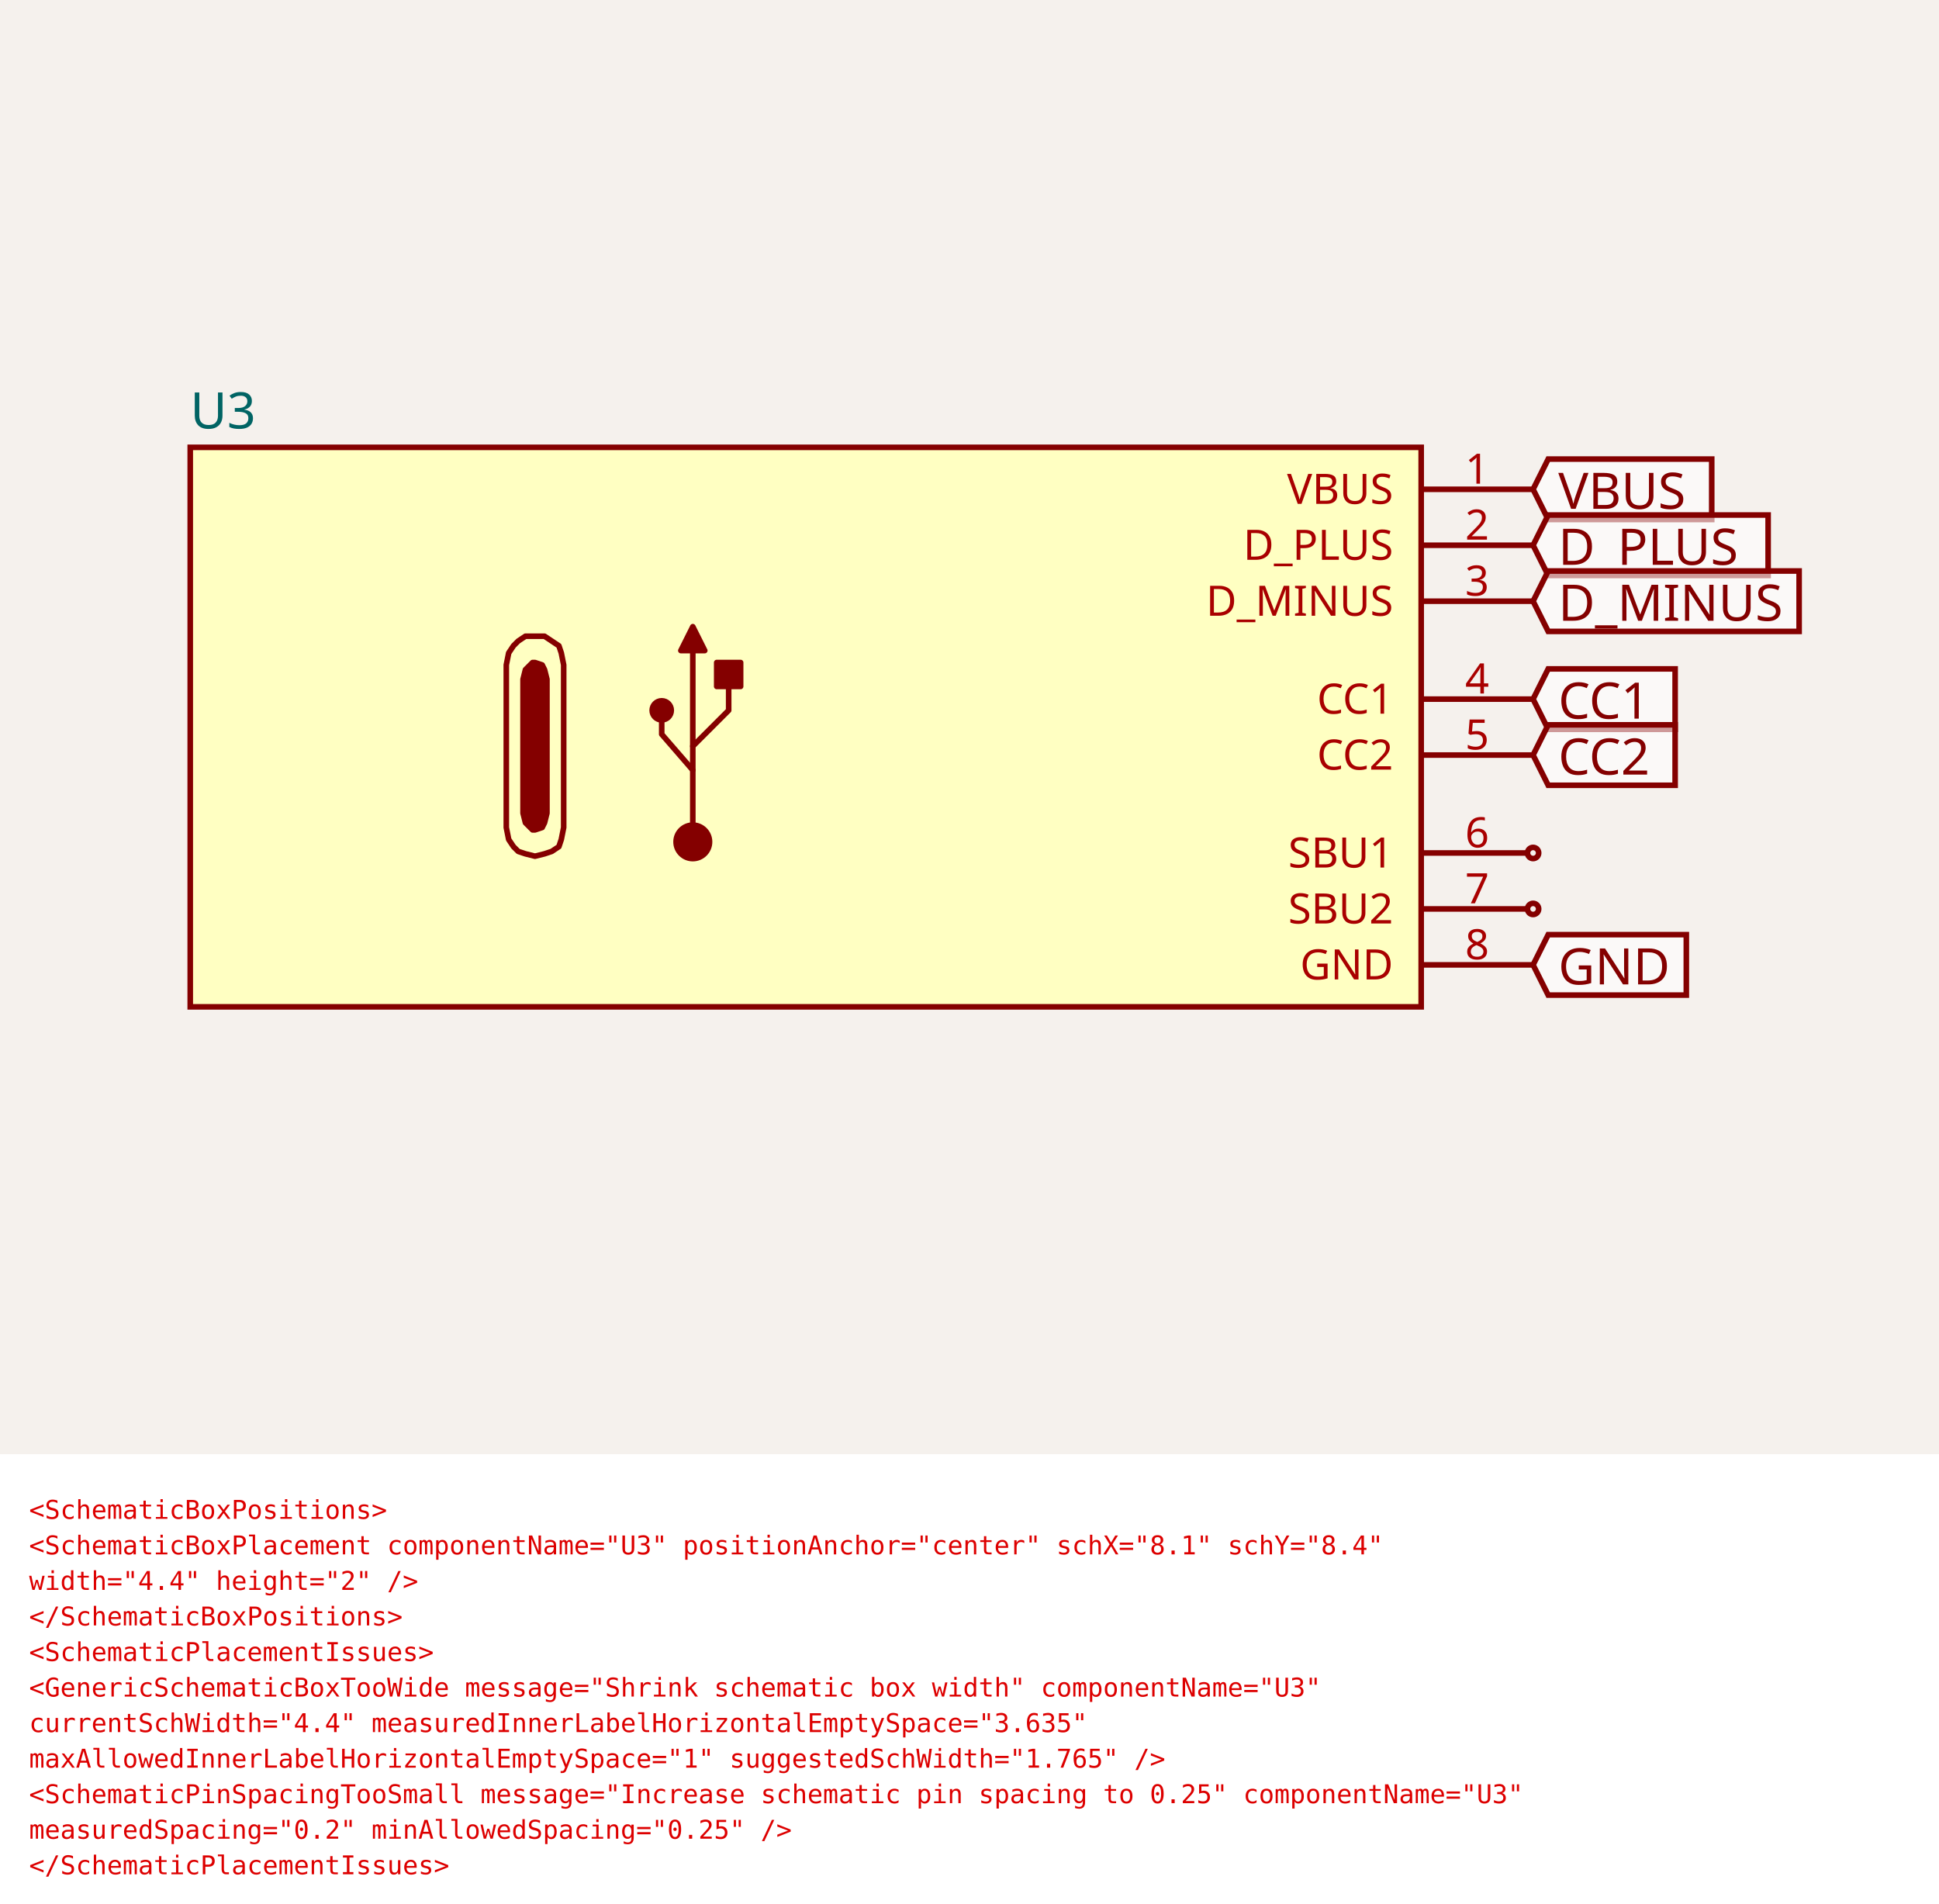
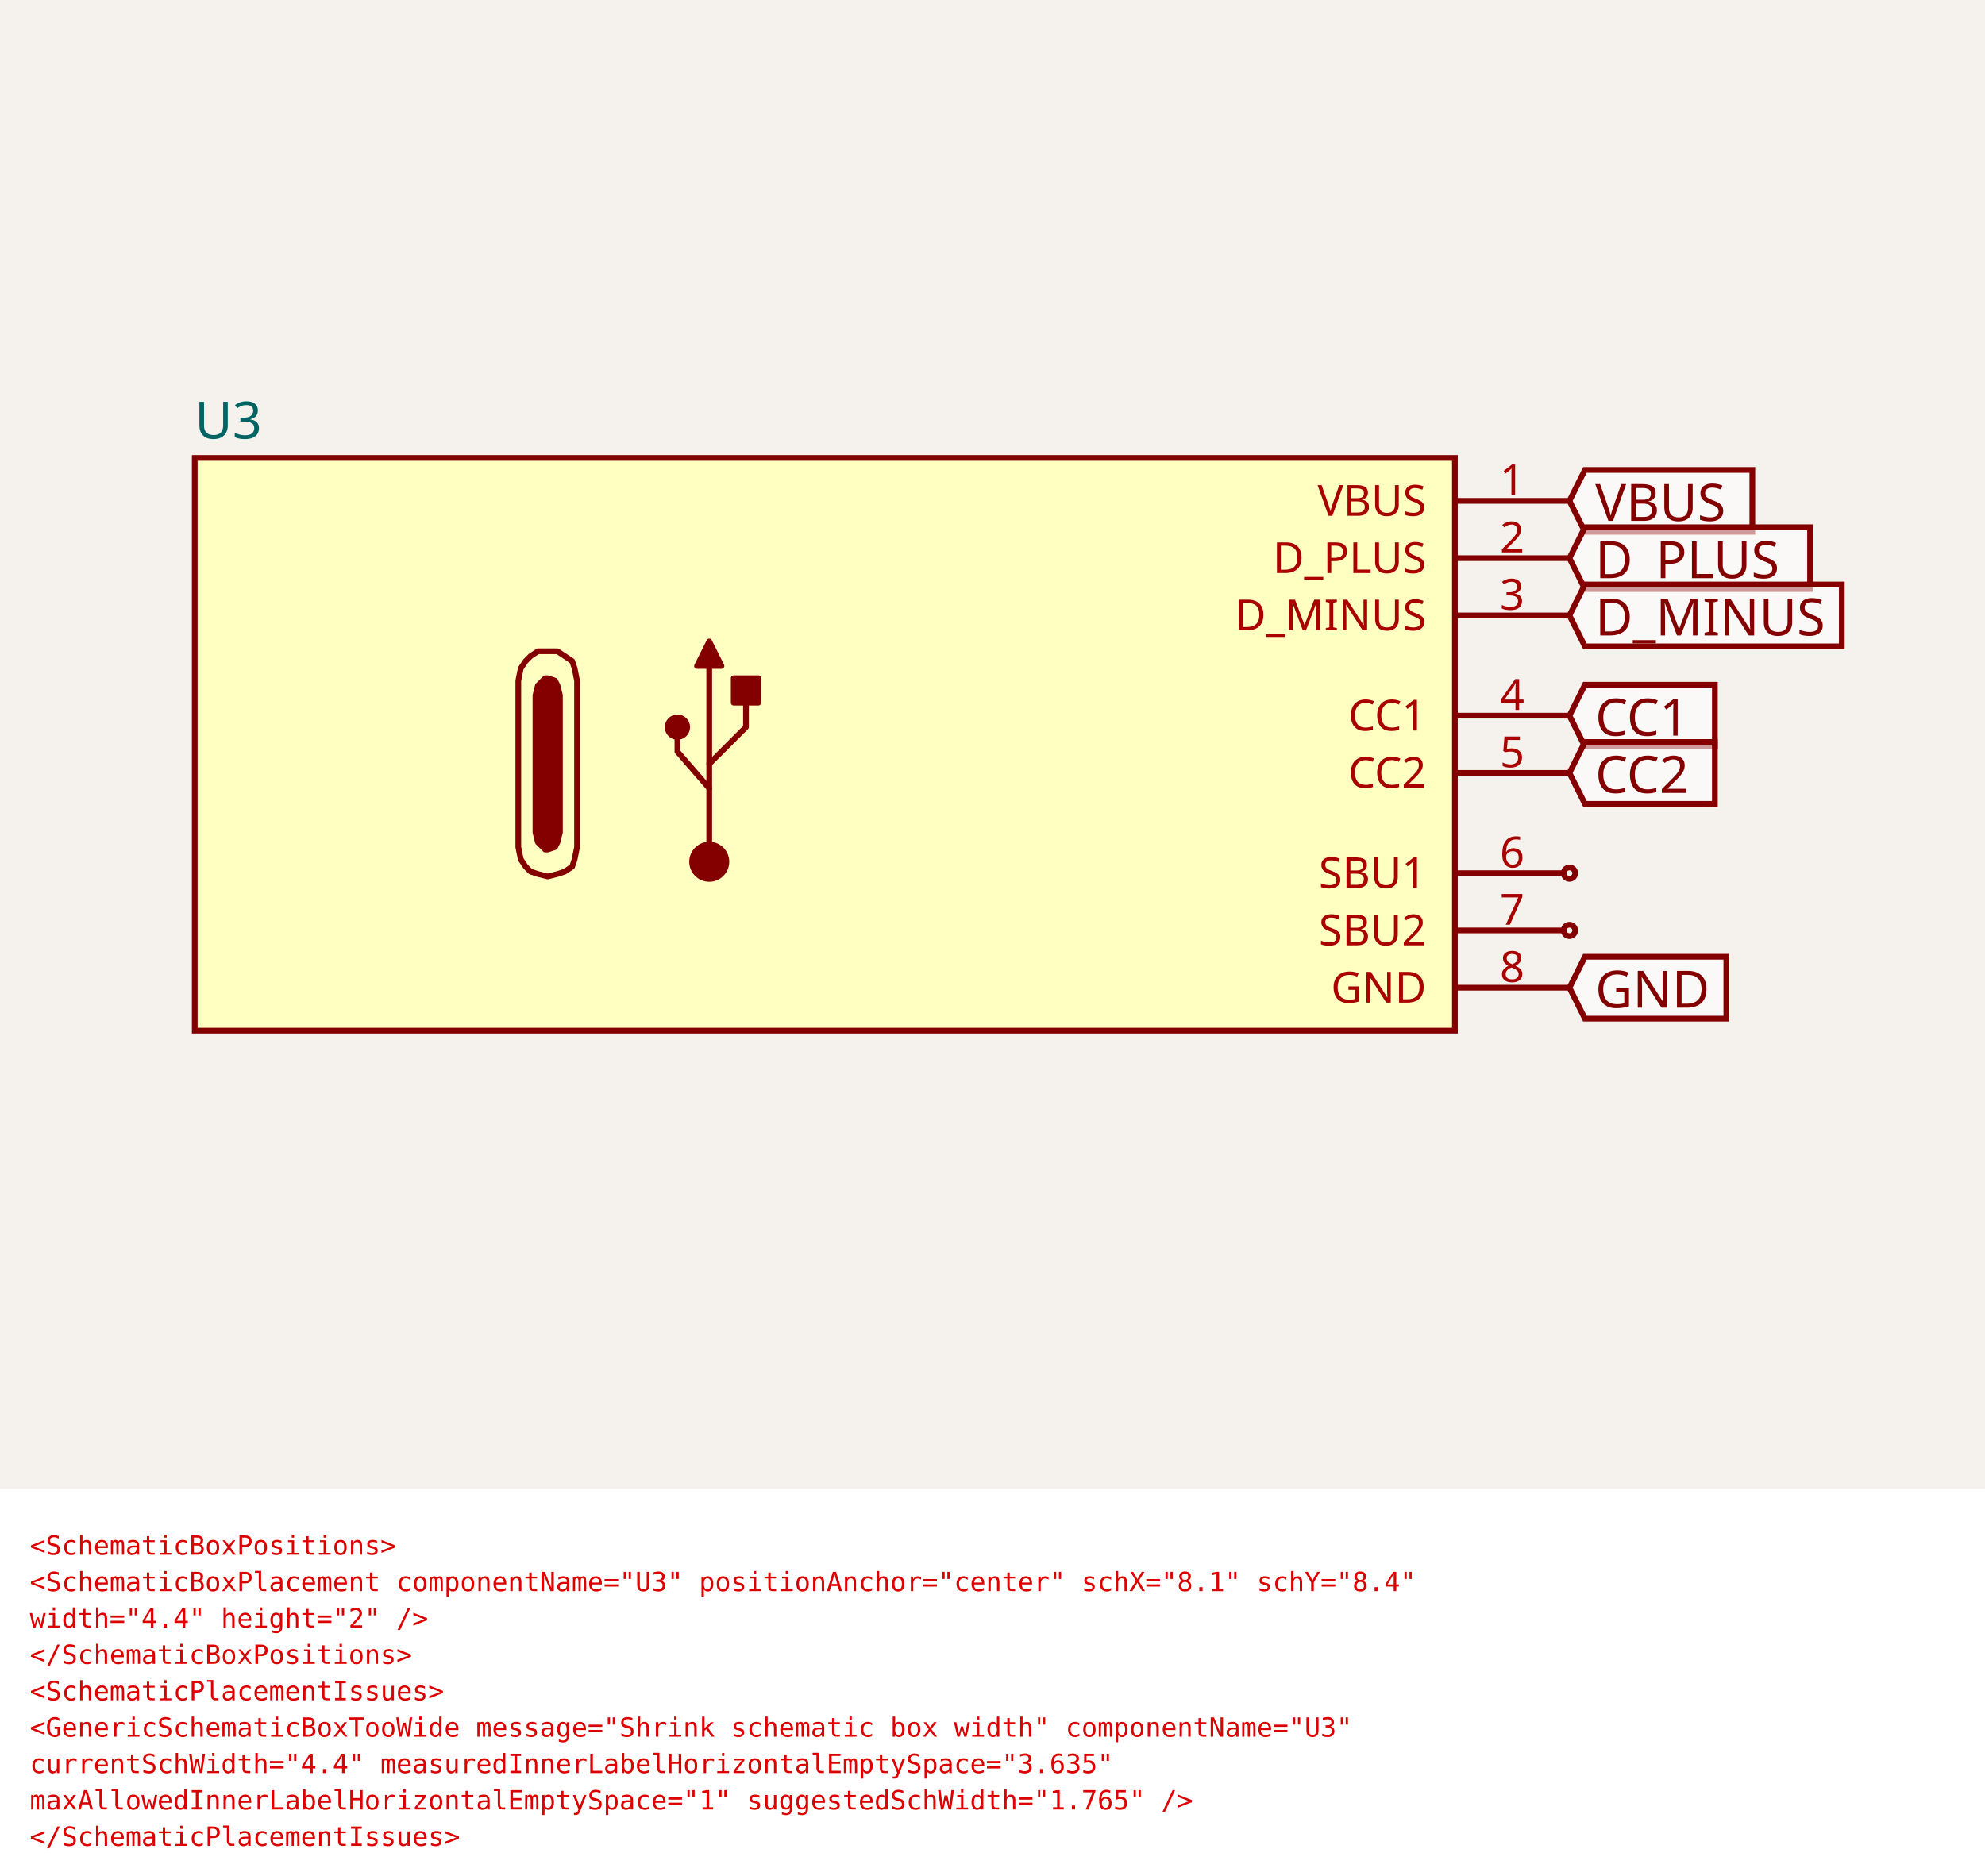
- <svg xmlns="http://www.w3.org/2000/svg" width="1200" height="1178" viewBox="0 0 1200 1178" role="img" aria-label="schematic analysis fixture">
+ <svg xmlns="http://www.w3.org/2000/svg" width="1200" height="1134" viewBox="0 0 1200 1134" role="img" aria-label="schematic analysis fixture">
  <g transform="translate(0, 0)">
    <style>
              .boundary { fill: rgb(245, 241, 237); }
              .schematic-boundary { fill: none; stroke: #fff; }
              .component { fill: none; stroke: rgb(132, 0, 0); }
              .chip { fill: rgb(255, 255, 194); stroke: rgb(132, 0, 0); }
              .component-pin { fill: none; stroke: rgb(132, 0, 0); }
              /* Basic per-trace hover fallback */
              .trace:hover {
                filter: invert(1);
              }
              .trace:hover .trace-crossing-outline {
                opacity: 0;
              }
              .trace:hover .trace-junction {
                filter: invert(1);
              }
              /* Net-hover highlighting: when a trace or its overlays are hovered,
                 invert color for all traces (base + overlays) sharing the same
                 subcircuit connectivity key. Also hide crossing outline during hover. */
              
              .text { font-family: sans-serif; fill: rgb(0, 150, 0); }
              .pin-number { fill: rgb(169, 0, 0); }
              .port-label { fill: rgb(0, 100, 100); }
              .component-name { fill: rgb(0, 100, 100); }
            </style>
    <rect class="boundary" x="0" y="0" width="1200" height="900" />
    <g data-circuit-json-type="schematic_component" data-schematic-component-id="schematic_component_0">
      <rect class="component chip" x="117.733" y="276.863" width="761.802" height="346.274" stroke-width="3.463px" fill="rgb(255, 255, 194)" stroke="rgb(132, 0, 0)" />
      <rect class="component-overlay" x="117.733" y="276.863" width="761.802" height="346.274" fill="transparent" />
      <text x="117.733" y="645.645" fill="#006464" text-anchor="start" dominant-baseline="middle" font-family="sans-serif" font-size="31.165px" transform="rotate(0, 117.7331, 645.6446)" />
      <text x="117.733" y="254.355" fill="#006464" text-anchor="start" dominant-baseline="middle" font-family="sans-serif" font-size="31.165px" transform="rotate(0, 117.7331, 254.3554)">U3</text>
      <line class="component-pin" x1="879.535" y1="302.834" x2="948.79" y2="302.834" stroke-width="3.463px" />
      <g data-schematic-port-id="source_port_0">
        <rect x="945.327" y="299.371" width="6.925" height="6.925" opacity="0" />
      </g>
      <text class="pin-number" x="914.163" y="299.371" style="font-family: sans-serif;" fill="rgb(169, 0, 0)" text-anchor="middle" dominant-baseline="auto" font-size="25.971px" transform="">1</text>
      <text class="pin-number" x="862.222" y="302.834" style="font-family: sans-serif;" fill="rgb(169, 0, 0)" text-anchor="end" dominant-baseline="middle" font-size="25.971px" transform="">VBUS</text>
      <line class="component-pin" x1="879.535" y1="337.461" x2="948.79" y2="337.461" stroke-width="3.463px" />
      <g data-schematic-port-id="source_port_1">
        <rect x="945.327" y="333.998" width="6.925" height="6.925" opacity="0" />
      </g>
      <text class="pin-number" x="914.163" y="333.998" style="font-family: sans-serif;" fill="rgb(169, 0, 0)" text-anchor="middle" dominant-baseline="auto" font-size="25.971px" transform="">2</text>
      <text class="pin-number" x="862.222" y="337.461" style="font-family: sans-serif;" fill="rgb(169, 0, 0)" text-anchor="end" dominant-baseline="middle" font-size="25.971px" transform="">D_PLUS</text>
      <line class="component-pin" x1="879.535" y1="372.088" x2="948.79" y2="372.088" stroke-width="3.463px" />
      <g data-schematic-port-id="source_port_2">
        <rect x="945.327" y="368.626" width="6.925" height="6.925" opacity="0" />
      </g>
      <text class="pin-number" x="914.163" y="368.626" style="font-family: sans-serif;" fill="rgb(169, 0, 0)" text-anchor="middle" dominant-baseline="auto" font-size="25.971px" transform="">3</text>
      <text class="pin-number" x="862.222" y="372.088" style="font-family: sans-serif;" fill="rgb(169, 0, 0)" text-anchor="end" dominant-baseline="middle" font-size="25.971px" transform="">D_MINUS</text>
      <line class="component-pin" x1="879.535" y1="432.686" x2="948.79" y2="432.686" stroke-width="3.463px" />
      <g data-schematic-port-id="source_port_3">
        <rect x="945.327" y="429.224" width="6.925" height="6.925" opacity="0" />
      </g>
      <text class="pin-number" x="914.163" y="429.224" style="font-family: sans-serif;" fill="rgb(169, 0, 0)" text-anchor="middle" dominant-baseline="auto" font-size="25.971px" transform="">4</text>
      <text class="pin-number" x="862.222" y="432.686" style="font-family: sans-serif;" fill="rgb(169, 0, 0)" text-anchor="end" dominant-baseline="middle" font-size="25.971px" transform="">CC1</text>
      <line class="component-pin" x1="879.535" y1="467.314" x2="948.79" y2="467.314" stroke-width="3.463px" />
      <g data-schematic-port-id="source_port_4">
        <rect x="945.327" y="463.851" width="6.925" height="6.925" opacity="0" />
      </g>
      <text class="pin-number" x="914.163" y="463.851" style="font-family: sans-serif;" fill="rgb(169, 0, 0)" text-anchor="middle" dominant-baseline="auto" font-size="25.971px" transform="">5</text>
      <text class="pin-number" x="862.222" y="467.314" style="font-family: sans-serif;" fill="rgb(169, 0, 0)" text-anchor="end" dominant-baseline="middle" font-size="25.971px" transform="">CC2</text>
      <line class="component-pin" x1="879.535" y1="527.912" x2="945.327" y2="527.912" stroke-width="3.463px" />
      <g data-schematic-port-id="source_port_5">
        <circle class="component-pin" cx="948.79" cy="527.912" r="3.463" stroke-width="3.463px" />
        <rect x="945.327" y="524.449" width="6.925" height="6.925" opacity="0" />
      </g>
      <text class="pin-number" x="914.163" y="524.449" style="font-family: sans-serif;" fill="rgb(169, 0, 0)" text-anchor="middle" dominant-baseline="auto" font-size="25.971px" transform="">6</text>
      <text class="pin-number" x="862.222" y="527.912" style="font-family: sans-serif;" fill="rgb(169, 0, 0)" text-anchor="end" dominant-baseline="middle" font-size="25.971px" transform="">SBU1</text>
      <line class="component-pin" x1="879.535" y1="562.539" x2="945.327" y2="562.539" stroke-width="3.463px" />
      <g data-schematic-port-id="source_port_6">
        <circle class="component-pin" cx="948.79" cy="562.539" r="3.463" stroke-width="3.463px" />
        <rect x="945.327" y="559.076" width="6.925" height="6.925" opacity="0" />
      </g>
      <text class="pin-number" x="914.163" y="559.076" style="font-family: sans-serif;" fill="rgb(169, 0, 0)" text-anchor="middle" dominant-baseline="auto" font-size="25.971px" transform="">7</text>
      <text class="pin-number" x="862.222" y="562.539" style="font-family: sans-serif;" fill="rgb(169, 0, 0)" text-anchor="end" dominant-baseline="middle" font-size="25.971px" transform="">SBU2</text>
      <line class="component-pin" x1="879.535" y1="597.166" x2="948.79" y2="597.166" stroke-width="3.463px" />
      <g data-schematic-port-id="source_port_7">
        <rect x="945.327" y="593.704" width="6.925" height="6.925" opacity="0" />
      </g>
      <text class="pin-number" x="914.163" y="593.704" style="font-family: sans-serif;" fill="rgb(169, 0, 0)" text-anchor="middle" dominant-baseline="auto" font-size="25.971px" transform="">8</text>
      <text class="pin-number" x="862.222" y="597.166" style="font-family: sans-serif;" fill="rgb(169, 0, 0)" text-anchor="end" dominant-baseline="middle" font-size="25.971px" transform="">GND</text>
      <path d="M 348.849 411.525 L 347.369 404.126 L 345.889 399.687 L 341.45 396.727 L 337.01 393.768 L 331.091 393.768 L 325.172 393.768 L 320.732 396.727 L 317.773 399.687 L 314.813 404.126 L 313.333 411.525 L 313.333 512.152 L 314.813 519.551 L 317.773 523.99 L 320.732 526.95 L 325.172 528.43 L 331.091 529.909 L 337.01 528.43 L 341.45 526.95 L 345.889 523.99 L 347.369 519.551 L 348.849 512.152 L 348.849 411.525" stroke="rgb(132, 0, 0)" stroke-width="3.463" fill="none" stroke-linecap="round" stroke-linejoin="round" data-schematic-component-id="schematic_component_0" />
      <path d="M 338.49 420.404 L 337.01 414.485 L 335.53 411.525 L 331.091 410.045 L 329.611 410.045 L 328.131 411.525 L 325.172 414.485 L 323.692 420.404 L 323.692 503.273 L 325.172 509.192 L 328.131 512.152 L 329.611 513.631 L 331.091 513.631 L 335.53 512.152 L 337.01 509.192 L 338.49 503.273 L 338.49 420.404" stroke="rgb(132, 0, 0)" stroke-width="3.463" fill="rgba(132, 0, 0)" stroke-linecap="round" stroke-linejoin="round" data-schematic-component-id="schematic_component_0" />
      <path d="M 428.758 521.031 L 428.758 402.646" stroke="rgb(132, 0, 0)" stroke-width="3.463" fill="none" stroke-linecap="round" stroke-linejoin="round" data-schematic-component-id="schematic_component_0" />
      <path d="M 428.758 476.636 L 409.52 454.439 L 409.52 439.641" stroke="rgb(132, 0, 0)" stroke-width="3.463" fill="none" stroke-linecap="round" stroke-linejoin="round" data-schematic-component-id="schematic_component_0" />
      <path d="M 428.758 461.838 L 450.955 439.641 L 450.955 424.843" stroke="rgb(132, 0, 0)" stroke-width="3.463" fill="none" stroke-linecap="round" stroke-linejoin="round" data-schematic-component-id="schematic_component_0" />
      <path d="M 421.359 402.646 L 428.758 387.848 L 436.157 402.646 L 421.359 402.646" stroke="rgb(132, 0, 0)" stroke-width="3.463" fill="rgba(132, 0, 0)" stroke-linecap="round" stroke-linejoin="round" data-schematic-component-id="schematic_component_0" />
      <path d="M 443.556 424.843 L 458.354 424.843 L 458.354 410.045 L 443.556 410.045 L 443.556 424.843" stroke="rgb(132, 0, 0)" stroke-width="3.463" fill="rgba(132, 0, 0)" stroke-linecap="round" stroke-linejoin="round" data-schematic-component-id="schematic_component_0" />
      <circle cx="428.758" cy="521.031" r="10.359" fill="rgba(132, 0, 0)" stroke="rgba(132, 0, 0)" stroke-width="3.463" data-schematic-circle-id="schematic_circle_0" data-schematic-component-id="schematic_component_0" />
      <circle cx="409.52" cy="439.641" r="5.919" fill="rgba(132, 0, 0)" stroke="rgba(132, 0, 0)" stroke-width="3.463" data-schematic-circle-id="schematic_circle_1" data-schematic-component-id="schematic_component_0" />
    </g>
    <g class="schematic-port-hover" data-schematic-port-id="source_port_0">
      <circle cx="948.79" cy="302.834" r="6.925" fill="red" opacity="0" />
    </g>
    <g class="schematic-port-hover" data-schematic-port-id="source_port_1">
      <circle cx="948.79" cy="337.461" r="6.925" fill="red" opacity="0" />
    </g>
    <g class="schematic-port-hover" data-schematic-port-id="source_port_2">
      <circle cx="948.79" cy="372.088" r="6.925" fill="red" opacity="0" />
    </g>
    <g class="schematic-port-hover" data-schematic-port-id="source_port_3">
      <circle cx="948.79" cy="432.686" r="6.925" fill="red" opacity="0" />
    </g>
    <g class="schematic-port-hover" data-schematic-port-id="source_port_4">
      <circle cx="948.79" cy="467.314" r="6.925" fill="red" opacity="0" />
    </g>
    <g class="schematic-port-hover" data-schematic-port-id="source_port_5">
      <circle cx="948.79" cy="527.912" r="6.925" fill="red" opacity="0" />
    </g>
    <g class="schematic-port-hover" data-schematic-port-id="source_port_6">
      <circle cx="948.79" cy="562.539" r="6.925" fill="red" opacity="0" />
    </g>
    <g class="schematic-port-hover" data-schematic-port-id="source_port_7">
      <circle cx="948.79" cy="597.166" r="6.925" fill="red" opacity="0" />
    </g>
    <path class="net-label" d="     M 948.79,302.834     L 958.139,284.135     L 1059.344,284.135     L 1059.344,321.532     L 958.139,321.532     Z   " fill="rgba(255, 255, 255, 0.6)" stroke="rgb(132, 0, 0)" stroke-width="3.463px" />
    <text class="net-label-text" x="964.372" y="302.834" fill="rgb(132, 0, 0)" text-anchor="start" dominant-baseline="central" font-family="sans-serif" font-variant-numeric="tabular-nums" font-size="31.165px" transform="">VBUS</text>
    <path class="net-label" d="     M 948.79,337.461     L 958.139,318.762     L 1094.248,318.762     L 1094.248,356.16     L 958.139,356.16     Z   " fill="rgba(255, 255, 255, 0.6)" stroke="rgb(132, 0, 0)" stroke-width="3.463px" />
    <text class="net-label-text" x="964.372" y="337.461" fill="rgb(132, 0, 0)" text-anchor="start" dominant-baseline="central" font-family="sans-serif" font-variant-numeric="tabular-nums" font-size="31.165px" transform="">D_PLUS</text>
    <path class="net-label" d="     M 948.79,372.088     L 958.139,353.39     L 1113.432,353.39     L 1113.432,390.787     L 958.139,390.787     Z   " fill="rgba(255, 255, 255, 0.6)" stroke="rgb(132, 0, 0)" stroke-width="3.463px" />
    <text class="net-label-text" x="964.372" y="372.088" fill="rgb(132, 0, 0)" text-anchor="start" dominant-baseline="central" font-family="sans-serif" font-variant-numeric="tabular-nums" font-size="31.165px" transform="">D_MINUS</text>
    <path class="net-label" d="     M 948.79,432.686     L 958.139,413.988     L 1036.697,413.988     L 1036.697,451.385     L 958.139,451.385     Z   " fill="rgba(255, 255, 255, 0.6)" stroke="rgb(132, 0, 0)" stroke-width="3.463px" />
    <text class="net-label-text" x="964.372" y="432.686" fill="rgb(132, 0, 0)" text-anchor="start" dominant-baseline="central" font-family="sans-serif" font-variant-numeric="tabular-nums" font-size="31.165px" transform="">CC1</text>
    <path class="net-label" d="     M 948.79,467.314     L 958.139,448.615     L 1036.697,448.615     L 1036.697,486.012     L 958.139,486.012     Z   " fill="rgba(255, 255, 255, 0.6)" stroke="rgb(132, 0, 0)" stroke-width="3.463px" />
    <text class="net-label-text" x="964.372" y="467.314" fill="rgb(132, 0, 0)" text-anchor="start" dominant-baseline="central" font-family="sans-serif" font-variant-numeric="tabular-nums" font-size="31.165px" transform="">CC2</text>
    <path class="net-label" d="     M 948.79,597.166     L 958.139,578.468     L 1043.623,578.468     L 1043.623,615.865     L 958.139,615.865     Z   " fill="rgba(255, 255, 255, 0.6)" stroke="rgb(132, 0, 0)" stroke-width="3.463px" />
    <text class="net-label-text" x="964.372" y="597.166" fill="rgb(132, 0, 0)" text-anchor="start" dominant-baseline="central" font-family="sans-serif" font-variant-numeric="tabular-nums" font-size="31.165px" transform="">GND</text>
  </g>
  <g transform="translate(0, 900) scale(1, 1) translate(0, 0)">
    <rect width="100%" height="100%" fill="#fff" />
    <text x="18" y="40" fill="#d00" font-family="Menlo, Consolas, monospace" font-size="16">
      <tspan x="18" dy="0">&lt;SchematicBoxPositions&gt;</tspan>
      <tspan x="18" dy="22">&lt;SchematicBoxPlacement componentName="U3" positionAnchor="center" schX="8.1" schY="8.4"</tspan>
      <tspan x="18" dy="22">  width="4.4" height="2" /&gt;</tspan>
      <tspan x="18" dy="22">&lt;/SchematicBoxPositions&gt;</tspan>
      <tspan x="18" dy="22">&lt;SchematicPlacementIssues&gt;</tspan>
      <tspan x="18" dy="22">&lt;GenericSchematicBoxTooWide message="Shrink schematic box width" componentName="U3"</tspan>
      <tspan x="18" dy="22">  currentSchWidth="4.4" measuredInnerLabelHorizontalEmptySpace="3.635"</tspan>
      <tspan x="18" dy="22">  maxAllowedInnerLabelHorizontalEmptySpace="1" suggestedSchWidth="1.765" /&gt;</tspan>
-       <tspan x="18" dy="22">&lt;SchematicPinSpacingTooSmall message="Increase schematic pin spacing to 0.25" componentName="U3"</tspan>
-       <tspan x="18" dy="22">  measuredSpacing="0.2" minAllowedSpacing="0.25" /&gt;</tspan>
      <tspan x="18" dy="22">&lt;/SchematicPlacementIssues&gt;</tspan>
    </text>
  </g>
</svg>
